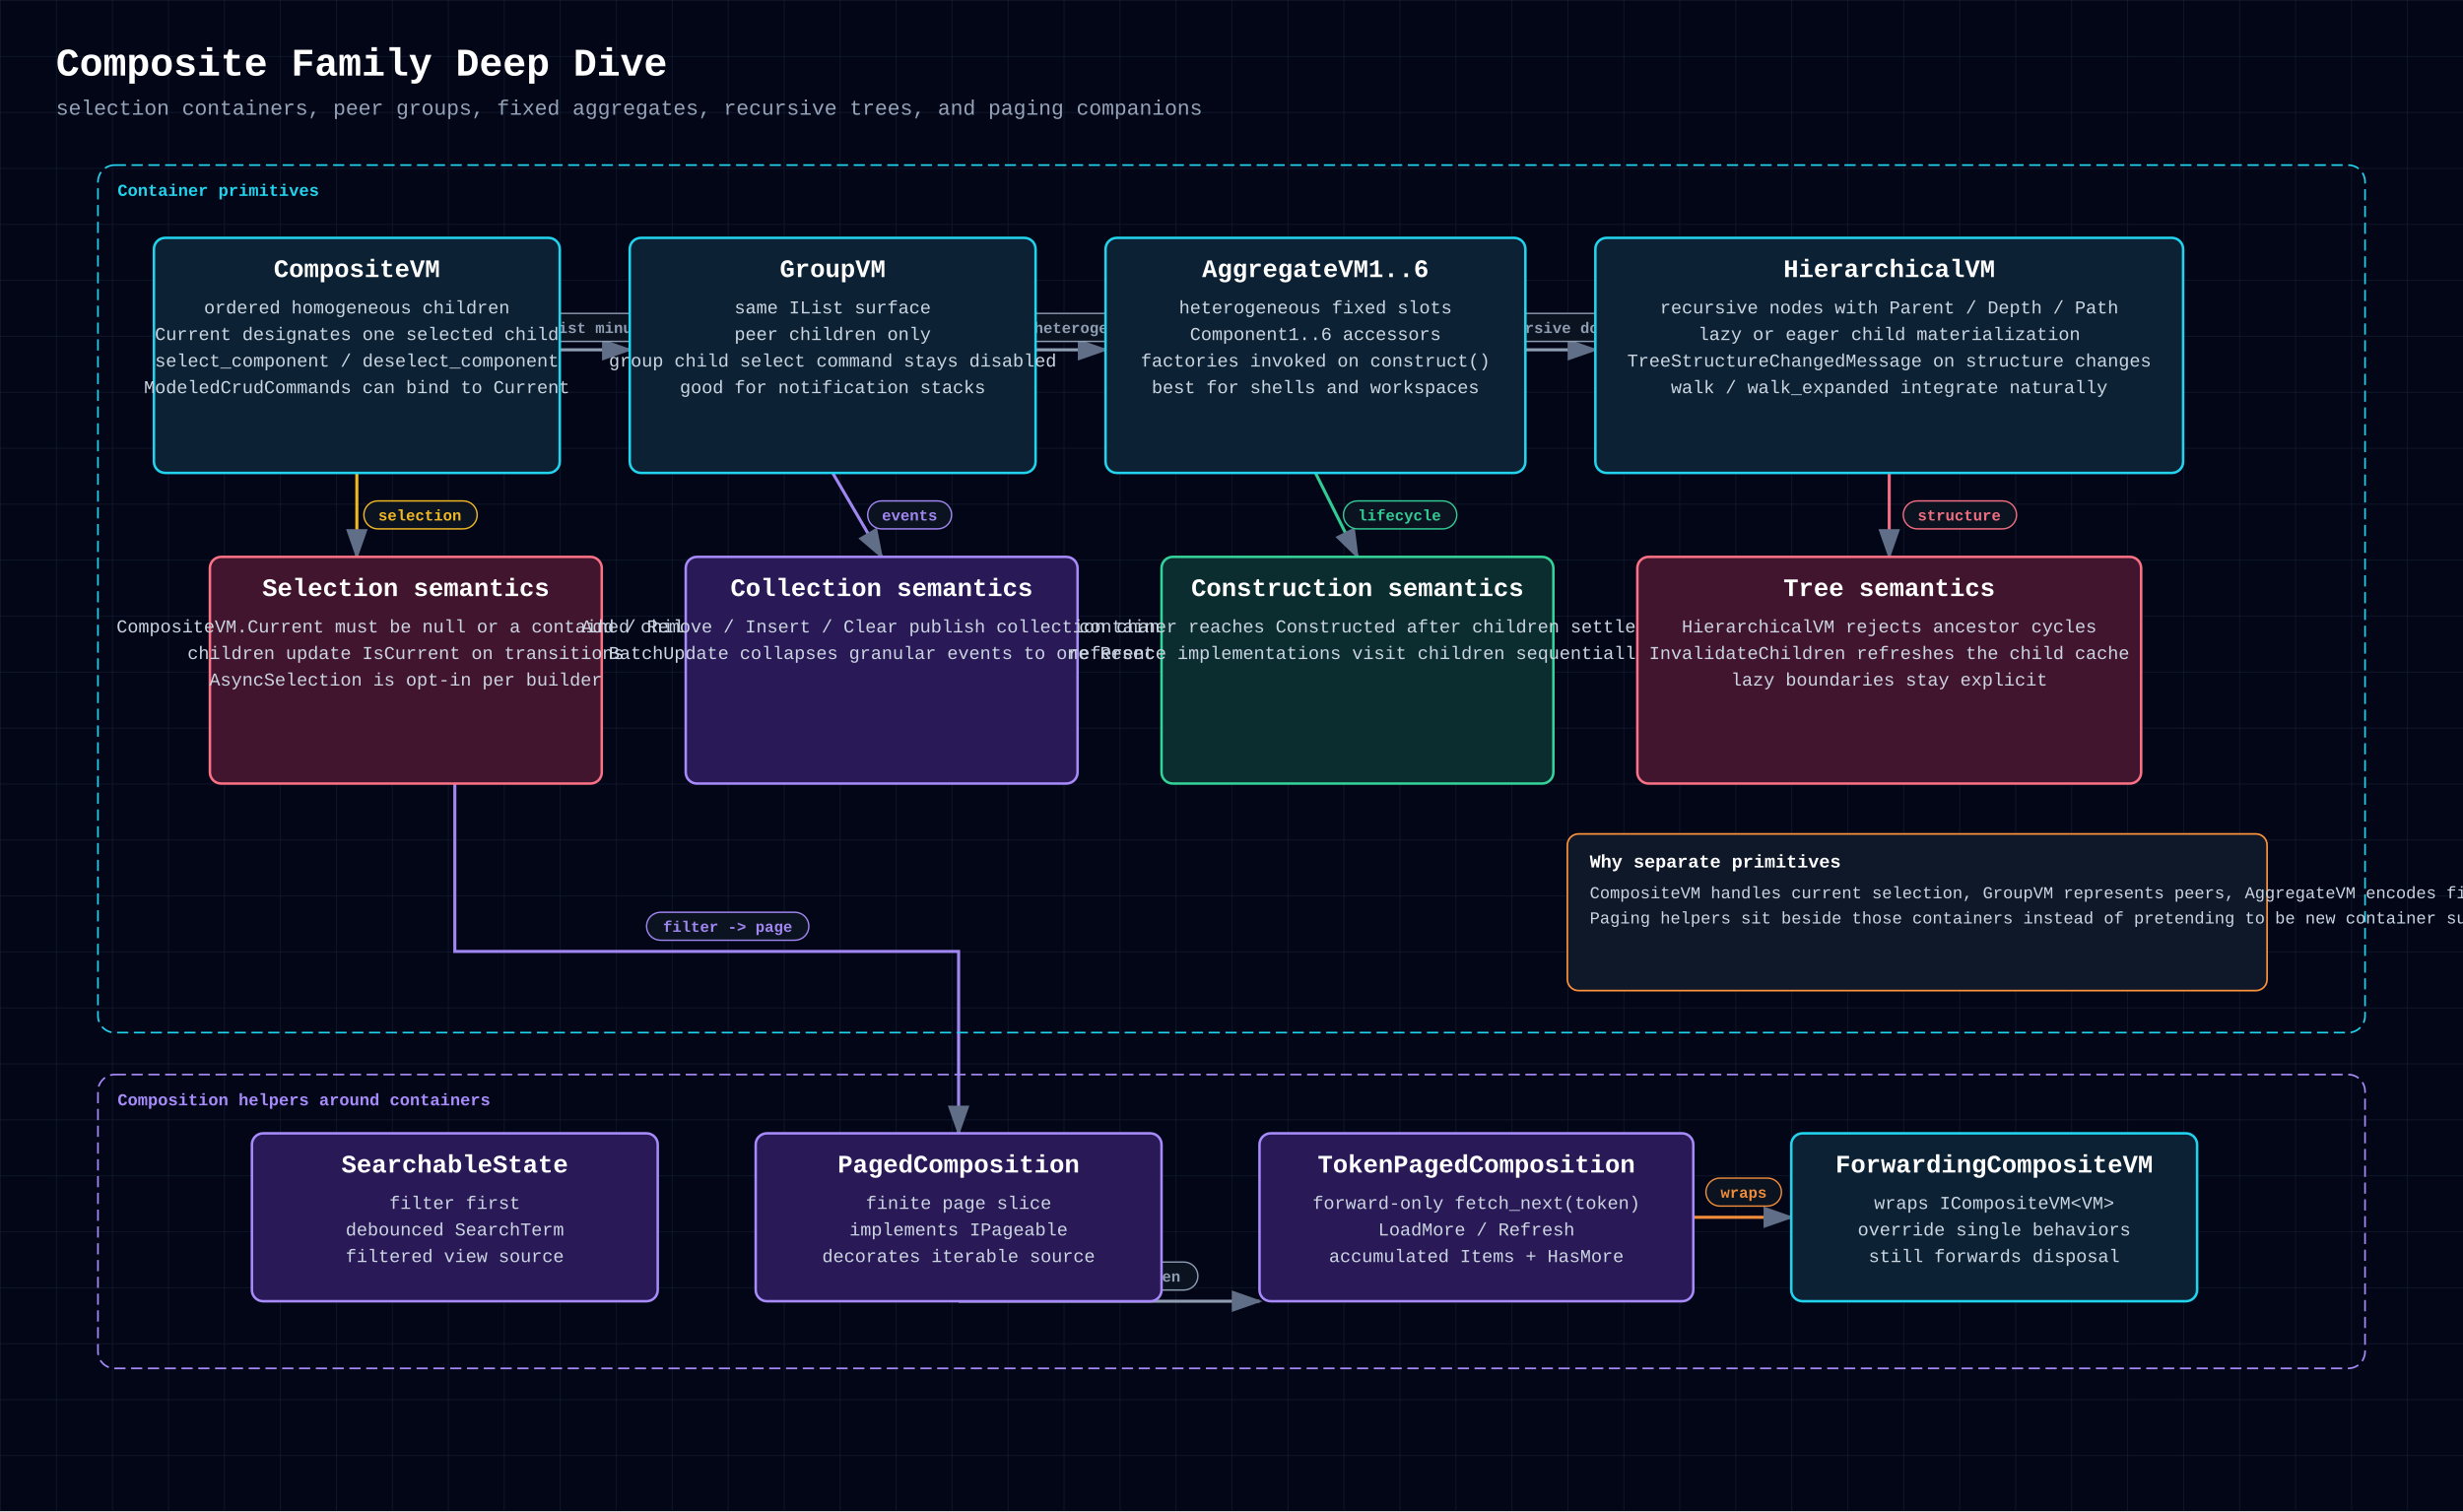
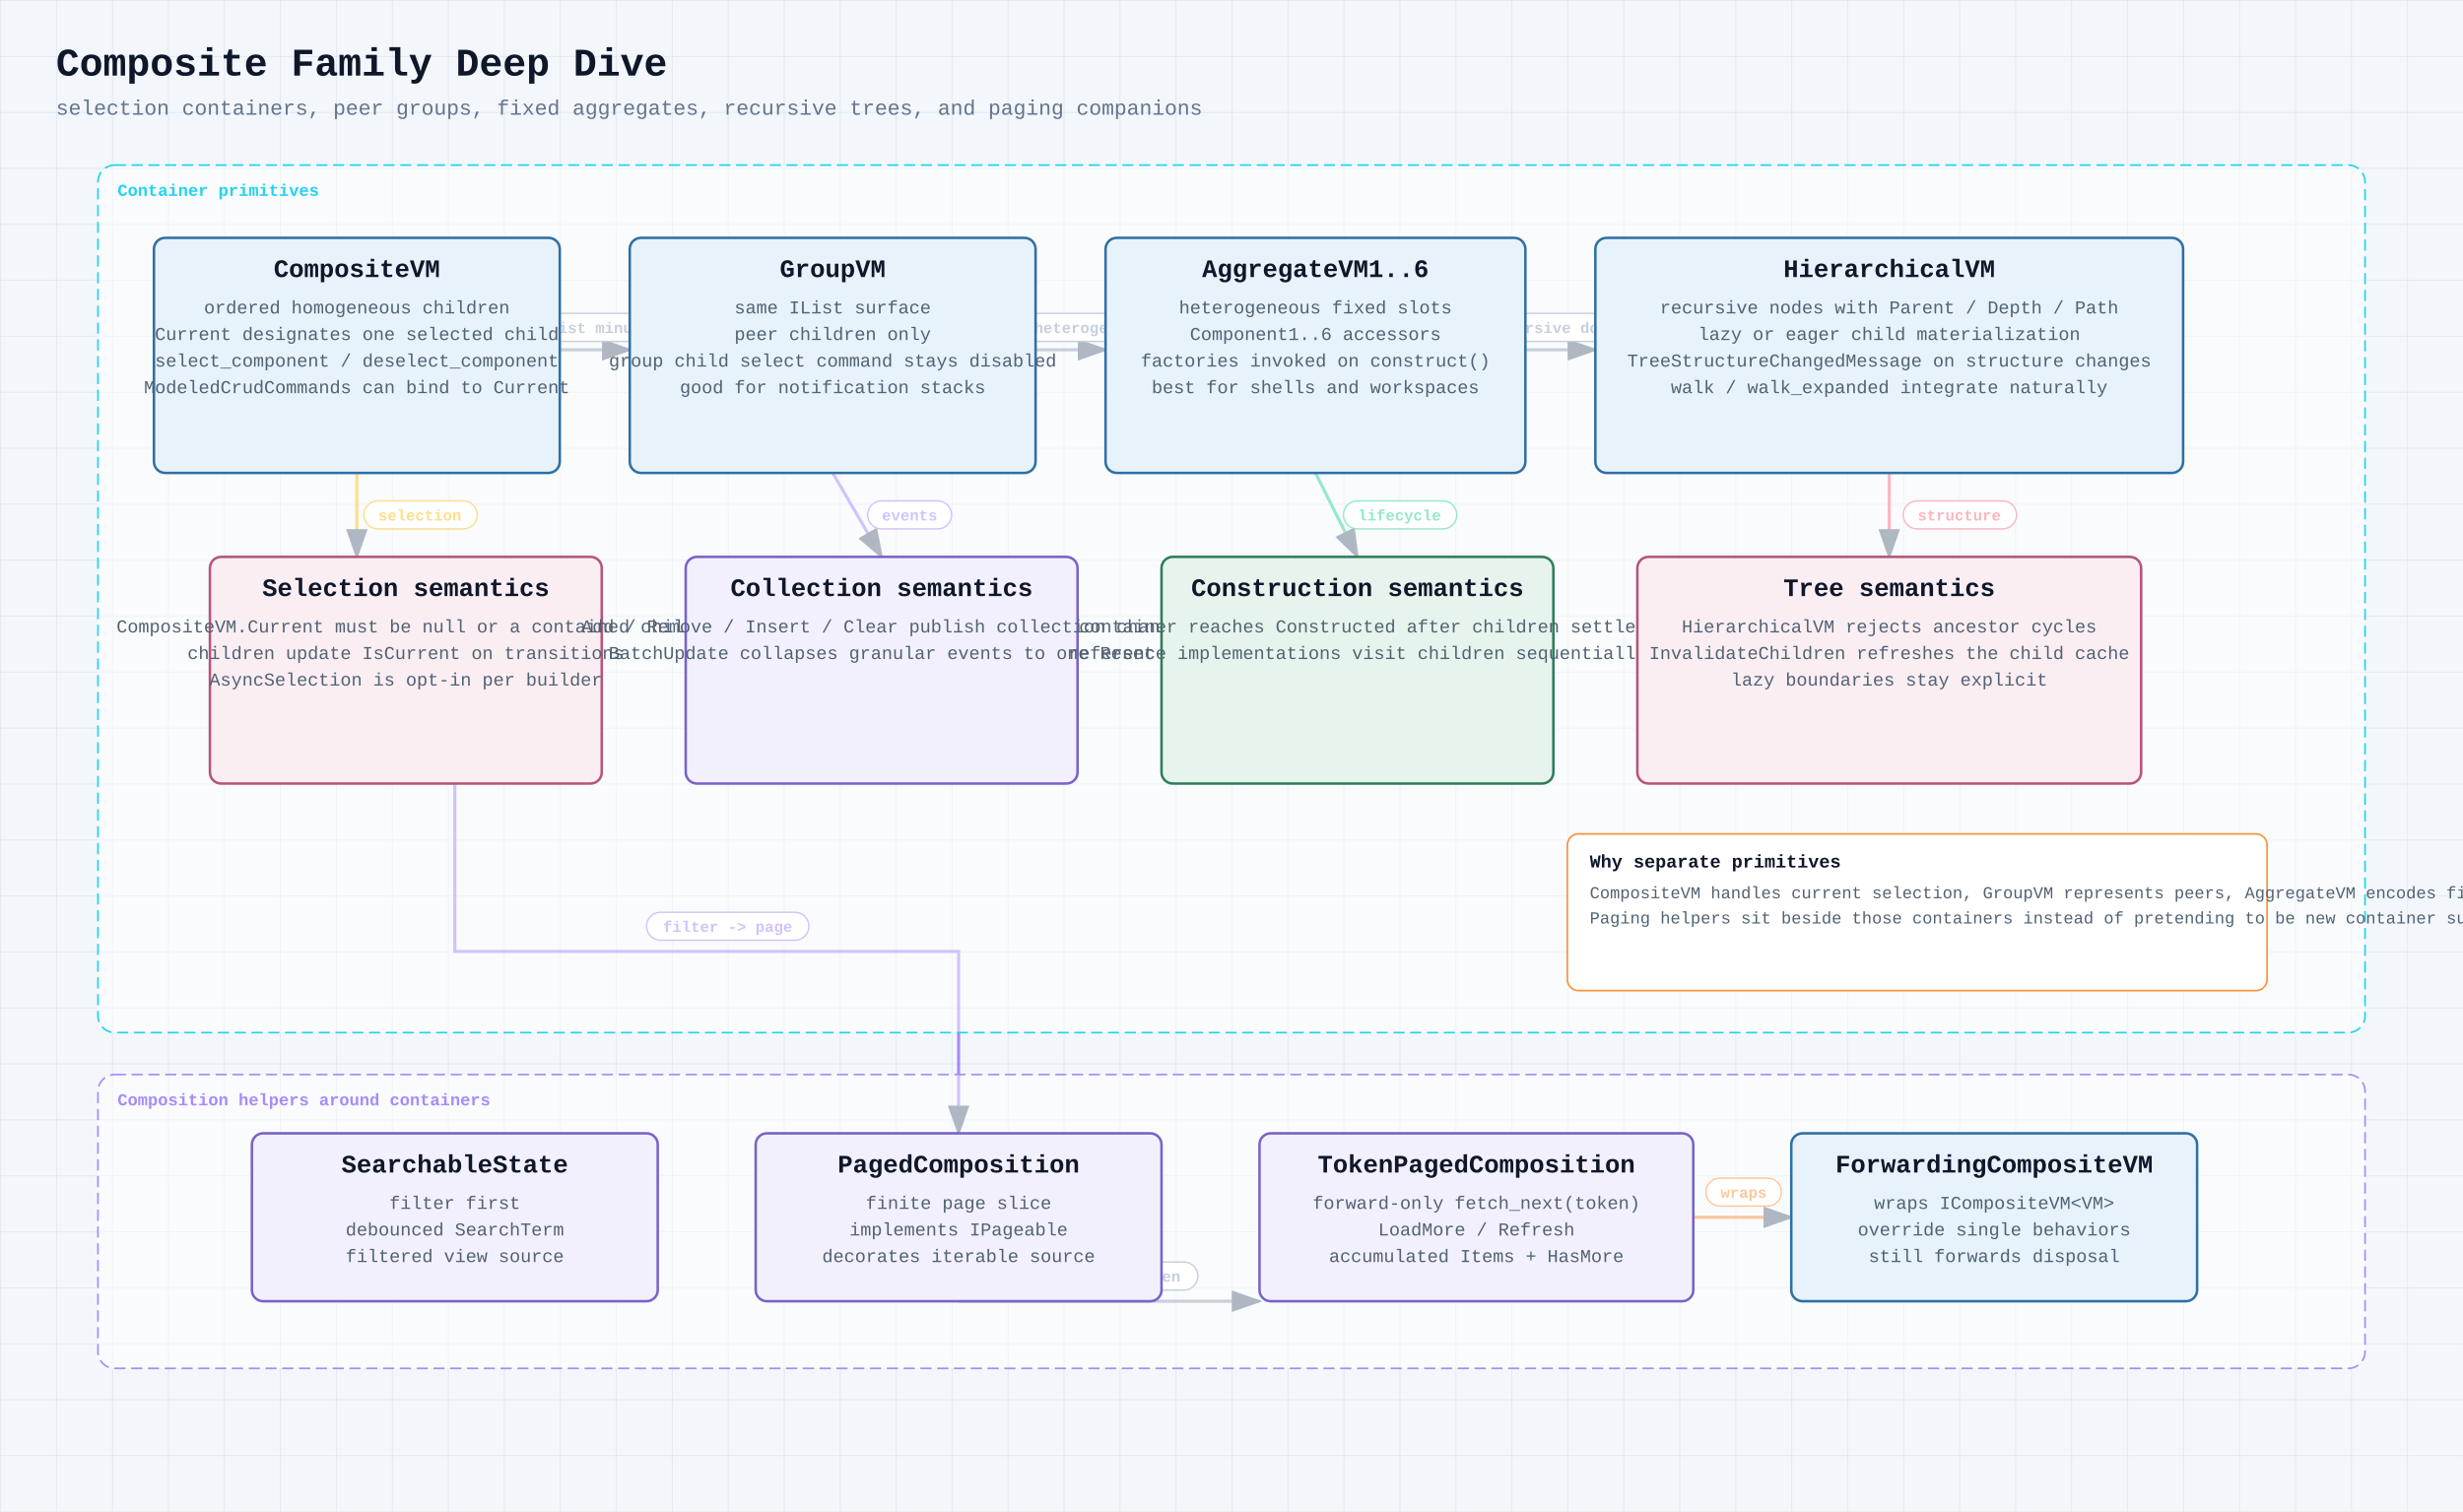
<svg xmlns="http://www.w3.org/2000/svg" width="1760" height="1080" viewBox="0 0 1760 1080" style="font-family: ui-monospace, SFMono-Regular, Menlo, Monaco, Consolas, 'Liberation Mono', 'Courier New', monospace;">
  <defs>
    <style>
      text { font-family: ui-monospace, SFMono-Regular, Menlo, Monaco, Consolas, 'Liberation Mono', 'Courier New', monospace; }
    </style>
    <pattern id="grid" width="40" height="40" patternUnits="userSpaceOnUse">
-       <path d="M 40 0 L 0 0 0 40" fill="none" stroke="#1e293b" stroke-width="0.6" />
+       <path d="M 40 0 L 0 0 0 40" fill="none" stroke="#d7e1ec" stroke-width="0.8" />
    </pattern>
    <marker id="arrowhead" markerWidth="10" markerHeight="7" refX="9" refY="3.5" orient="auto">
      <polygon points="0 0, 10 3.5, 0 7" fill="#64748b" />
    </marker>
  </defs>
-   <rect width="100%" height="100%" fill="#020617" />
+   <rect width="100%" height="100%" fill="#f3f7fb" />
  <rect width="100%" height="100%" fill="url(#grid)" />
-   <text x="40" y="54" fill="white" font-size="28" font-weight="700" text-anchor="start">Composite Family Deep Dive</text>
-   <text x="40" y="82" fill="#94a3b8" font-size="15" font-weight="400" text-anchor="start">selection containers, peer groups, fixed aggregates, recursive trees, and paging companions</text>
+   <text x="40" y="54" fill="#0f172a" font-size="28" font-weight="700" text-anchor="start">Composite Family Deep Dive</text>
+   <text x="40" y="82" fill="#64748b" font-size="15" font-weight="400" text-anchor="start">selection containers, peer groups, fixed aggregates, recursive trees, and paging companions</text>
  <polyline points="400,250 450,250" fill="none" stroke="#94a3b8" stroke-width="2.2" marker-end="url(#arrowhead)" />
-   <rect x="339" y="224" width="186" height="20" rx="10" fill="#0b1420" stroke="#94a3b8" stroke-width="1" />
+   <rect x="339" y="224" width="186" height="20" rx="10" fill="#ffffff" stroke="#94a3b8" stroke-width="1" />
  <text x="432" y="238" fill="#94a3b8" font-size="11" font-weight="700" text-anchor="middle">same IList minus Current</text>
  <polyline points="740,250 790,250" fill="none" stroke="#94a3b8" stroke-width="2.2" marker-end="url(#arrowhead)" />
-   <rect x="687" y="224" width="151" height="20" rx="10" fill="#0b1420" stroke="#94a3b8" stroke-width="1" />
+   <rect x="687" y="224" width="151" height="20" rx="10" fill="#ffffff" stroke="#94a3b8" stroke-width="1" />
  <text x="762" y="238" fill="#94a3b8" font-size="11" font-weight="700" text-anchor="middle">fixed heterogeneity</text>
  <polyline points="1090,250 1140,250" fill="none" stroke="#94a3b8" stroke-width="2.2" marker-end="url(#arrowhead)" />
-   <rect x="1051" y="224" width="130" height="20" rx="10" fill="#0b1420" stroke="#94a3b8" stroke-width="1" />
+   <rect x="1051" y="224" width="130" height="20" rx="10" fill="#ffffff" stroke="#94a3b8" stroke-width="1" />
  <text x="1116" y="238" fill="#94a3b8" font-size="11" font-weight="700" text-anchor="middle">recursive domain</text>
  <polyline points="255,338 255,398" fill="none" stroke="#fbbf24" stroke-width="2.2" marker-end="url(#arrowhead)" />
-   <rect x="260" y="358" width="81" height="20" rx="10" fill="#0b1420" stroke="#fbbf24" stroke-width="1" />
+   <rect x="260" y="358" width="81" height="20" rx="10" fill="#ffffff" stroke="#fbbf24" stroke-width="1" />
  <text x="300" y="372" fill="#fbbf24" font-size="11" font-weight="700" text-anchor="middle">selection</text>
  <polyline points="595,338 630,398" fill="none" stroke="#a78bfa" stroke-width="2.2" marker-end="url(#arrowhead)" />
-   <rect x="620" y="358" width="60" height="20" rx="10" fill="#0b1420" stroke="#a78bfa" stroke-width="1" />
+   <rect x="620" y="358" width="60" height="20" rx="10" fill="#ffffff" stroke="#a78bfa" stroke-width="1" />
  <text x="650" y="372" fill="#a78bfa" font-size="11" font-weight="700" text-anchor="middle">events</text>
  <polyline points="940,338 970,398" fill="none" stroke="#34d399" stroke-width="2.2" marker-end="url(#arrowhead)" />
-   <rect x="960" y="358" width="81" height="20" rx="10" fill="#0b1420" stroke="#34d399" stroke-width="1" />
+   <rect x="960" y="358" width="81" height="20" rx="10" fill="#ffffff" stroke="#34d399" stroke-width="1" />
  <text x="1000" y="372" fill="#34d399" font-size="11" font-weight="700" text-anchor="middle">lifecycle</text>
  <polyline points="1350,338 1350,398" fill="none" stroke="#fb7185" stroke-width="2.2" marker-end="url(#arrowhead)" />
-   <rect x="1360" y="358" width="81" height="20" rx="10" fill="#0b1420" stroke="#fb7185" stroke-width="1" />
+   <rect x="1360" y="358" width="81" height="20" rx="10" fill="#ffffff" stroke="#fb7185" stroke-width="1" />
  <text x="1400" y="372" fill="#fb7185" font-size="11" font-weight="700" text-anchor="middle">structure</text>
  <polyline points="325,560 325,680 685,680 685,810" fill="none" stroke="#a78bfa" stroke-width="2.2" marker-end="url(#arrowhead)" />
-   <rect x="462" y="652" width="116" height="20" rx="10" fill="#0b1420" stroke="#a78bfa" stroke-width="1" />
+   <rect x="462" y="652" width="116" height="20" rx="10" fill="#ffffff" stroke="#a78bfa" stroke-width="1" />
  <text x="520" y="666" fill="#a78bfa" font-size="11" font-weight="700" text-anchor="middle">filter -&gt; page</text>
  <polyline points="685,930 900,930" fill="none" stroke="#94a3b8" stroke-width="2.2" marker-end="url(#arrowhead)" />
-   <rect x="733" y="902" width="123" height="20" rx="10" fill="#0b1420" stroke="#94a3b8" stroke-width="1" />
+   <rect x="733" y="902" width="123" height="20" rx="10" fill="#ffffff" stroke="#94a3b8" stroke-width="1" />
  <text x="794" y="916" fill="#94a3b8" font-size="11" font-weight="700" text-anchor="middle">finite vs token</text>
  <polyline points="1210,870 1280,870" fill="none" stroke="#fb923c" stroke-width="2.2" marker-end="url(#arrowhead)" />
-   <rect x="1219" y="842" width="54" height="20" rx="10" fill="#0b1420" stroke="#fb923c" stroke-width="1" />
+   <rect x="1219" y="842" width="54" height="20" rx="10" fill="#ffffff" stroke="#fb923c" stroke-width="1" />
  <text x="1246" y="856" fill="#fb923c" font-size="11" font-weight="700" text-anchor="middle">wraps</text>
-   <rect x="70" y="118" width="1620" height="620" rx="12" fill="rgba(15, 23, 42, 0.04)" stroke="#22d3ee" stroke-width="1.2" stroke-dasharray="8 4" />
+   <rect x="70" y="118" width="1620" height="620" rx="12" fill="rgba(255, 255, 255, 0.48)" stroke="#22d3ee" stroke-width="1.2" stroke-dasharray="8 4" />
  <text x="84" y="140" fill="#22d3ee" font-size="12" font-weight="700" text-anchor="start">Container primitives</text>
-   <rect x="70" y="768" width="1620" height="210" rx="12" fill="rgba(15, 23, 42, 0.04)" stroke="#a78bfa" stroke-width="1.2" stroke-dasharray="8 4" />
+   <rect x="70" y="768" width="1620" height="210" rx="12" fill="rgba(255, 255, 255, 0.48)" stroke="#a78bfa" stroke-width="1.2" stroke-dasharray="8 4" />
  <text x="84" y="790" fill="#a78bfa" font-size="12" font-weight="700" text-anchor="start">Composition helpers around containers</text>
-   <rect x="110" y="170" width="290" height="168" rx="8" fill="#0f172a" />
-   <rect x="110" y="170" width="290" height="168" rx="8" fill="rgba(8, 51, 68, 0.42)" stroke="#22d3ee" stroke-width="1.8" />
-   <text x="255" y="198" fill="white" font-size="18" font-weight="700" text-anchor="middle">CompositeVM</text>
-   <text x="255" y="224" fill="#cbd5e1" font-size="13" font-weight="400" text-anchor="middle">ordered homogeneous children</text>
-   <text x="255" y="243" fill="#cbd5e1" font-size="13" font-weight="400" text-anchor="middle">Current designates one selected child</text>
-   <text x="255" y="262" fill="#cbd5e1" font-size="13" font-weight="400" text-anchor="middle">select_component / deselect_component</text>
-   <text x="255" y="281" fill="#cbd5e1" font-size="13" font-weight="400" text-anchor="middle">ModeledCrudCommands can bind to Current</text>
-   <rect x="450" y="170" width="290" height="168" rx="8" fill="#0f172a" />
-   <rect x="450" y="170" width="290" height="168" rx="8" fill="rgba(8, 51, 68, 0.42)" stroke="#22d3ee" stroke-width="1.8" />
-   <text x="595" y="198" fill="white" font-size="18" font-weight="700" text-anchor="middle">GroupVM</text>
-   <text x="595" y="224" fill="#cbd5e1" font-size="13" font-weight="400" text-anchor="middle">same IList surface</text>
-   <text x="595" y="243" fill="#cbd5e1" font-size="13" font-weight="400" text-anchor="middle">peer children only</text>
-   <text x="595" y="262" fill="#cbd5e1" font-size="13" font-weight="400" text-anchor="middle">group child select command stays disabled</text>
-   <text x="595" y="281" fill="#cbd5e1" font-size="13" font-weight="400" text-anchor="middle">good for notification stacks</text>
-   <rect x="790" y="170" width="300" height="168" rx="8" fill="#0f172a" />
-   <rect x="790" y="170" width="300" height="168" rx="8" fill="rgba(8, 51, 68, 0.42)" stroke="#22d3ee" stroke-width="1.8" />
-   <text x="940" y="198" fill="white" font-size="18" font-weight="700" text-anchor="middle">AggregateVM1..6</text>
-   <text x="940" y="224" fill="#cbd5e1" font-size="13" font-weight="400" text-anchor="middle">heterogeneous fixed slots</text>
-   <text x="940" y="243" fill="#cbd5e1" font-size="13" font-weight="400" text-anchor="middle">Component1..6 accessors</text>
-   <text x="940" y="262" fill="#cbd5e1" font-size="13" font-weight="400" text-anchor="middle">factories invoked on construct()</text>
-   <text x="940" y="281" fill="#cbd5e1" font-size="13" font-weight="400" text-anchor="middle">best for shells and workspaces</text>
-   <rect x="1140" y="170" width="420" height="168" rx="8" fill="#0f172a" />
-   <rect x="1140" y="170" width="420" height="168" rx="8" fill="rgba(8, 51, 68, 0.42)" stroke="#22d3ee" stroke-width="1.8" />
-   <text x="1350" y="198" fill="white" font-size="18" font-weight="700" text-anchor="middle">HierarchicalVM</text>
-   <text x="1350" y="224" fill="#cbd5e1" font-size="13" font-weight="400" text-anchor="middle">recursive nodes with Parent / Depth / Path</text>
-   <text x="1350" y="243" fill="#cbd5e1" font-size="13" font-weight="400" text-anchor="middle">lazy or eager child materialization</text>
-   <text x="1350" y="262" fill="#cbd5e1" font-size="13" font-weight="400" text-anchor="middle">TreeStructureChangedMessage on structure changes</text>
-   <text x="1350" y="281" fill="#cbd5e1" font-size="13" font-weight="400" text-anchor="middle">walk / walk_expanded integrate naturally</text>
-   <rect x="150" y="398" width="280" height="162" rx="8" fill="#0f172a" />
-   <rect x="150" y="398" width="280" height="162" rx="8" fill="rgba(136, 19, 55, 0.42)" stroke="#fb7185" stroke-width="1.8" />
-   <text x="290" y="426" fill="white" font-size="18" font-weight="700" text-anchor="middle">Selection semantics</text>
-   <text x="290" y="452" fill="#cbd5e1" font-size="13" font-weight="400" text-anchor="middle">CompositeVM.Current must be null or a contained child</text>
-   <text x="290" y="471" fill="#cbd5e1" font-size="13" font-weight="400" text-anchor="middle">children update IsCurrent on transitions</text>
-   <text x="290" y="490" fill="#cbd5e1" font-size="13" font-weight="400" text-anchor="middle">AsyncSelection is opt-in per builder</text>
-   <rect x="490" y="398" width="280" height="162" rx="8" fill="#0f172a" />
-   <rect x="490" y="398" width="280" height="162" rx="8" fill="rgba(76, 29, 149, 0.42)" stroke="#a78bfa" stroke-width="1.8" />
-   <text x="630" y="426" fill="white" font-size="18" font-weight="700" text-anchor="middle">Collection semantics</text>
-   <text x="630" y="452" fill="#cbd5e1" font-size="13" font-weight="400" text-anchor="middle">Add / Remove / Insert / Clear publish collection change</text>
-   <text x="630" y="471" fill="#cbd5e1" font-size="13" font-weight="400" text-anchor="middle">BatchUpdate collapses granular events to one Reset</text>
-   <rect x="830" y="398" width="280" height="162" rx="8" fill="#0f172a" />
-   <rect x="830" y="398" width="280" height="162" rx="8" fill="rgba(6, 78, 59, 0.42)" stroke="#34d399" stroke-width="1.8" />
-   <text x="970" y="426" fill="white" font-size="18" font-weight="700" text-anchor="middle">Construction semantics</text>
-   <text x="970" y="452" fill="#cbd5e1" font-size="13" font-weight="400" text-anchor="middle">container reaches Constructed after children settle</text>
-   <text x="970" y="471" fill="#cbd5e1" font-size="13" font-weight="400" text-anchor="middle">reference implementations visit children sequentially</text>
-   <rect x="1170" y="398" width="360" height="162" rx="8" fill="#0f172a" />
-   <rect x="1170" y="398" width="360" height="162" rx="8" fill="rgba(136, 19, 55, 0.42)" stroke="#fb7185" stroke-width="1.8" />
-   <text x="1350" y="426" fill="white" font-size="18" font-weight="700" text-anchor="middle">Tree semantics</text>
-   <text x="1350" y="452" fill="#cbd5e1" font-size="13" font-weight="400" text-anchor="middle">HierarchicalVM rejects ancestor cycles</text>
-   <text x="1350" y="471" fill="#cbd5e1" font-size="13" font-weight="400" text-anchor="middle">InvalidateChildren refreshes the child cache</text>
-   <text x="1350" y="490" fill="#cbd5e1" font-size="13" font-weight="400" text-anchor="middle">lazy boundaries stay explicit</text>
-   <rect x="180" y="810" width="290" height="120" rx="8" fill="#0f172a" />
-   <rect x="180" y="810" width="290" height="120" rx="8" fill="rgba(76, 29, 149, 0.42)" stroke="#a78bfa" stroke-width="1.8" />
-   <text x="325" y="838" fill="white" font-size="18" font-weight="700" text-anchor="middle">SearchableState</text>
-   <text x="325" y="864" fill="#cbd5e1" font-size="13" font-weight="400" text-anchor="middle">filter first</text>
-   <text x="325" y="883" fill="#cbd5e1" font-size="13" font-weight="400" text-anchor="middle">debounced SearchTerm</text>
-   <text x="325" y="902" fill="#cbd5e1" font-size="13" font-weight="400" text-anchor="middle">filtered view source</text>
-   <rect x="540" y="810" width="290" height="120" rx="8" fill="#0f172a" />
-   <rect x="540" y="810" width="290" height="120" rx="8" fill="rgba(76, 29, 149, 0.42)" stroke="#a78bfa" stroke-width="1.8" />
-   <text x="685" y="838" fill="white" font-size="18" font-weight="700" text-anchor="middle">PagedComposition</text>
-   <text x="685" y="864" fill="#cbd5e1" font-size="13" font-weight="400" text-anchor="middle">finite page slice</text>
-   <text x="685" y="883" fill="#cbd5e1" font-size="13" font-weight="400" text-anchor="middle">implements IPageable</text>
-   <text x="685" y="902" fill="#cbd5e1" font-size="13" font-weight="400" text-anchor="middle">decorates iterable source</text>
-   <rect x="900" y="810" width="310" height="120" rx="8" fill="#0f172a" />
-   <rect x="900" y="810" width="310" height="120" rx="8" fill="rgba(76, 29, 149, 0.42)" stroke="#a78bfa" stroke-width="1.8" />
-   <text x="1055" y="838" fill="white" font-size="18" font-weight="700" text-anchor="middle">TokenPagedComposition</text>
-   <text x="1055" y="864" fill="#cbd5e1" font-size="13" font-weight="400" text-anchor="middle">forward-only fetch_next(token)</text>
-   <text x="1055" y="883" fill="#cbd5e1" font-size="13" font-weight="400" text-anchor="middle">LoadMore / Refresh</text>
-   <text x="1055" y="902" fill="#cbd5e1" font-size="13" font-weight="400" text-anchor="middle">accumulated Items + HasMore</text>
-   <rect x="1280" y="810" width="290" height="120" rx="8" fill="#0f172a" />
-   <rect x="1280" y="810" width="290" height="120" rx="8" fill="rgba(8, 51, 68, 0.42)" stroke="#22d3ee" stroke-width="1.8" />
-   <text x="1425" y="838" fill="white" font-size="18" font-weight="700" text-anchor="middle">ForwardingCompositeVM</text>
-   <text x="1425" y="864" fill="#cbd5e1" font-size="13" font-weight="400" text-anchor="middle">wraps ICompositeVM&lt;VM&gt;</text>
-   <text x="1425" y="883" fill="#cbd5e1" font-size="13" font-weight="400" text-anchor="middle">override single behaviors</text>
-   <text x="1425" y="902" fill="#cbd5e1" font-size="13" font-weight="400" text-anchor="middle">still forwards disposal</text>
-   <rect x="1120" y="596" width="500" height="112" rx="8" fill="#111c2a" />
-   <rect x="1120" y="596" width="500" height="112" rx="8" fill="rgba(15, 23, 42, 0.68)" stroke="#fb923c" stroke-width="1.2" />
-   <text x="1136" y="620" fill="white" font-size="13" font-weight="700" text-anchor="start">Why separate primitives</text>
-   <text x="1136" y="642" fill="#cbd5e1" font-size="12" font-weight="400" text-anchor="start">CompositeVM handles current selection, GroupVM represents peers, AggregateVM encodes fixed heterogeneity, and HierarchicalVM owns recursive structure.</text>
-   <text x="1136" y="660" fill="#cbd5e1" font-size="12" font-weight="400" text-anchor="start">Paging helpers sit beside those containers instead of pretending to be new container subclasses.</text>
+   <rect x="110" y="170" width="290" height="168" rx="8" fill="#ffffff" />
+   <rect x="110" y="170" width="290" height="168" rx="8" fill="rgba(102, 170, 226, 0.16)" stroke="#2f6fa3" stroke-width="1.8" />
+   <text x="255" y="198" fill="#0f172a" font-size="18" font-weight="700" text-anchor="middle">CompositeVM</text>
+   <text x="255" y="224" fill="#516273" font-size="13" font-weight="400" text-anchor="middle">ordered homogeneous children</text>
+   <text x="255" y="243" fill="#516273" font-size="13" font-weight="400" text-anchor="middle">Current designates one selected child</text>
+   <text x="255" y="262" fill="#516273" font-size="13" font-weight="400" text-anchor="middle">select_component / deselect_component</text>
+   <text x="255" y="281" fill="#516273" font-size="13" font-weight="400" text-anchor="middle">ModeledCrudCommands can bind to Current</text>
+   <rect x="450" y="170" width="290" height="168" rx="8" fill="#ffffff" />
+   <rect x="450" y="170" width="290" height="168" rx="8" fill="rgba(102, 170, 226, 0.16)" stroke="#2f6fa3" stroke-width="1.8" />
+   <text x="595" y="198" fill="#0f172a" font-size="18" font-weight="700" text-anchor="middle">GroupVM</text>
+   <text x="595" y="224" fill="#516273" font-size="13" font-weight="400" text-anchor="middle">same IList surface</text>
+   <text x="595" y="243" fill="#516273" font-size="13" font-weight="400" text-anchor="middle">peer children only</text>
+   <text x="595" y="262" fill="#516273" font-size="13" font-weight="400" text-anchor="middle">group child select command stays disabled</text>
+   <text x="595" y="281" fill="#516273" font-size="13" font-weight="400" text-anchor="middle">good for notification stacks</text>
+   <rect x="790" y="170" width="300" height="168" rx="8" fill="#ffffff" />
+   <rect x="790" y="170" width="300" height="168" rx="8" fill="rgba(102, 170, 226, 0.16)" stroke="#2f6fa3" stroke-width="1.8" />
+   <text x="940" y="198" fill="#0f172a" font-size="18" font-weight="700" text-anchor="middle">AggregateVM1..6</text>
+   <text x="940" y="224" fill="#516273" font-size="13" font-weight="400" text-anchor="middle">heterogeneous fixed slots</text>
+   <text x="940" y="243" fill="#516273" font-size="13" font-weight="400" text-anchor="middle">Component1..6 accessors</text>
+   <text x="940" y="262" fill="#516273" font-size="13" font-weight="400" text-anchor="middle">factories invoked on construct()</text>
+   <text x="940" y="281" fill="#516273" font-size="13" font-weight="400" text-anchor="middle">best for shells and workspaces</text>
+   <rect x="1140" y="170" width="420" height="168" rx="8" fill="#ffffff" />
+   <rect x="1140" y="170" width="420" height="168" rx="8" fill="rgba(102, 170, 226, 0.16)" stroke="#2f6fa3" stroke-width="1.8" />
+   <text x="1350" y="198" fill="#0f172a" font-size="18" font-weight="700" text-anchor="middle">HierarchicalVM</text>
+   <text x="1350" y="224" fill="#516273" font-size="13" font-weight="400" text-anchor="middle">recursive nodes with Parent / Depth / Path</text>
+   <text x="1350" y="243" fill="#516273" font-size="13" font-weight="400" text-anchor="middle">lazy or eager child materialization</text>
+   <text x="1350" y="262" fill="#516273" font-size="13" font-weight="400" text-anchor="middle">TreeStructureChangedMessage on structure changes</text>
+   <text x="1350" y="281" fill="#516273" font-size="13" font-weight="400" text-anchor="middle">walk / walk_expanded integrate naturally</text>
+   <rect x="150" y="398" width="280" height="162" rx="8" fill="#ffffff" />
+   <rect x="150" y="398" width="280" height="162" rx="8" fill="rgba(220, 145, 179, 0.16)" stroke="#b55479" stroke-width="1.8" />
+   <text x="290" y="426" fill="#0f172a" font-size="18" font-weight="700" text-anchor="middle">Selection semantics</text>
+   <text x="290" y="452" fill="#516273" font-size="13" font-weight="400" text-anchor="middle">CompositeVM.Current must be null or a contained child</text>
+   <text x="290" y="471" fill="#516273" font-size="13" font-weight="400" text-anchor="middle">children update IsCurrent on transitions</text>
+   <text x="290" y="490" fill="#516273" font-size="13" font-weight="400" text-anchor="middle">AsyncSelection is opt-in per builder</text>
+   <rect x="490" y="398" width="280" height="162" rx="8" fill="#ffffff" />
+   <rect x="490" y="398" width="280" height="162" rx="8" fill="rgba(174, 161, 231, 0.16)" stroke="#7862c9" stroke-width="1.8" />
+   <text x="630" y="426" fill="#0f172a" font-size="18" font-weight="700" text-anchor="middle">Collection semantics</text>
+   <text x="630" y="452" fill="#516273" font-size="13" font-weight="400" text-anchor="middle">Add / Remove / Insert / Clear publish collection change</text>
+   <text x="630" y="471" fill="#516273" font-size="13" font-weight="400" text-anchor="middle">BatchUpdate collapses granular events to one Reset</text>
+   <rect x="830" y="398" width="280" height="162" rx="8" fill="#ffffff" />
+   <rect x="830" y="398" width="280" height="162" rx="8" fill="rgba(102, 183, 142, 0.16)" stroke="#2e7d59" stroke-width="1.8" />
+   <text x="970" y="426" fill="#0f172a" font-size="18" font-weight="700" text-anchor="middle">Construction semantics</text>
+   <text x="970" y="452" fill="#516273" font-size="13" font-weight="400" text-anchor="middle">container reaches Constructed after children settle</text>
+   <text x="970" y="471" fill="#516273" font-size="13" font-weight="400" text-anchor="middle">reference implementations visit children sequentially</text>
+   <rect x="1170" y="398" width="360" height="162" rx="8" fill="#ffffff" />
+   <rect x="1170" y="398" width="360" height="162" rx="8" fill="rgba(220, 145, 179, 0.16)" stroke="#b55479" stroke-width="1.8" />
+   <text x="1350" y="426" fill="#0f172a" font-size="18" font-weight="700" text-anchor="middle">Tree semantics</text>
+   <text x="1350" y="452" fill="#516273" font-size="13" font-weight="400" text-anchor="middle">HierarchicalVM rejects ancestor cycles</text>
+   <text x="1350" y="471" fill="#516273" font-size="13" font-weight="400" text-anchor="middle">InvalidateChildren refreshes the child cache</text>
+   <text x="1350" y="490" fill="#516273" font-size="13" font-weight="400" text-anchor="middle">lazy boundaries stay explicit</text>
+   <rect x="180" y="810" width="290" height="120" rx="8" fill="#ffffff" />
+   <rect x="180" y="810" width="290" height="120" rx="8" fill="rgba(174, 161, 231, 0.16)" stroke="#7862c9" stroke-width="1.8" />
+   <text x="325" y="838" fill="#0f172a" font-size="18" font-weight="700" text-anchor="middle">SearchableState</text>
+   <text x="325" y="864" fill="#516273" font-size="13" font-weight="400" text-anchor="middle">filter first</text>
+   <text x="325" y="883" fill="#516273" font-size="13" font-weight="400" text-anchor="middle">debounced SearchTerm</text>
+   <text x="325" y="902" fill="#516273" font-size="13" font-weight="400" text-anchor="middle">filtered view source</text>
+   <rect x="540" y="810" width="290" height="120" rx="8" fill="#ffffff" />
+   <rect x="540" y="810" width="290" height="120" rx="8" fill="rgba(174, 161, 231, 0.16)" stroke="#7862c9" stroke-width="1.8" />
+   <text x="685" y="838" fill="#0f172a" font-size="18" font-weight="700" text-anchor="middle">PagedComposition</text>
+   <text x="685" y="864" fill="#516273" font-size="13" font-weight="400" text-anchor="middle">finite page slice</text>
+   <text x="685" y="883" fill="#516273" font-size="13" font-weight="400" text-anchor="middle">implements IPageable</text>
+   <text x="685" y="902" fill="#516273" font-size="13" font-weight="400" text-anchor="middle">decorates iterable source</text>
+   <rect x="900" y="810" width="310" height="120" rx="8" fill="#ffffff" />
+   <rect x="900" y="810" width="310" height="120" rx="8" fill="rgba(174, 161, 231, 0.16)" stroke="#7862c9" stroke-width="1.8" />
+   <text x="1055" y="838" fill="#0f172a" font-size="18" font-weight="700" text-anchor="middle">TokenPagedComposition</text>
+   <text x="1055" y="864" fill="#516273" font-size="13" font-weight="400" text-anchor="middle">forward-only fetch_next(token)</text>
+   <text x="1055" y="883" fill="#516273" font-size="13" font-weight="400" text-anchor="middle">LoadMore / Refresh</text>
+   <text x="1055" y="902" fill="#516273" font-size="13" font-weight="400" text-anchor="middle">accumulated Items + HasMore</text>
+   <rect x="1280" y="810" width="290" height="120" rx="8" fill="#ffffff" />
+   <rect x="1280" y="810" width="290" height="120" rx="8" fill="rgba(102, 170, 226, 0.16)" stroke="#2f6fa3" stroke-width="1.8" />
+   <text x="1425" y="838" fill="#0f172a" font-size="18" font-weight="700" text-anchor="middle">ForwardingCompositeVM</text>
+   <text x="1425" y="864" fill="#516273" font-size="13" font-weight="400" text-anchor="middle">wraps ICompositeVM&lt;VM&gt;</text>
+   <text x="1425" y="883" fill="#516273" font-size="13" font-weight="400" text-anchor="middle">override single behaviors</text>
+   <text x="1425" y="902" fill="#516273" font-size="13" font-weight="400" text-anchor="middle">still forwards disposal</text>
+   <rect x="1120" y="596" width="500" height="112" rx="8" fill="#f8fbff" />
+   <rect x="1120" y="596" width="500" height="112" rx="8" fill="rgba(255, 255, 255, 0.94)" stroke="#fb923c" stroke-width="1.2" />
+   <text x="1136" y="620" fill="#0f172a" font-size="13" font-weight="700" text-anchor="start">Why separate primitives</text>
+   <text x="1136" y="642" fill="#516273" font-size="12" font-weight="400" text-anchor="start">CompositeVM handles current selection, GroupVM represents peers, AggregateVM encodes fixed heterogeneity, and HierarchicalVM owns recursive structure.</text>
+   <text x="1136" y="660" fill="#516273" font-size="12" font-weight="400" text-anchor="start">Paging helpers sit beside those containers instead of pretending to be new container subclasses.</text>
</svg>
